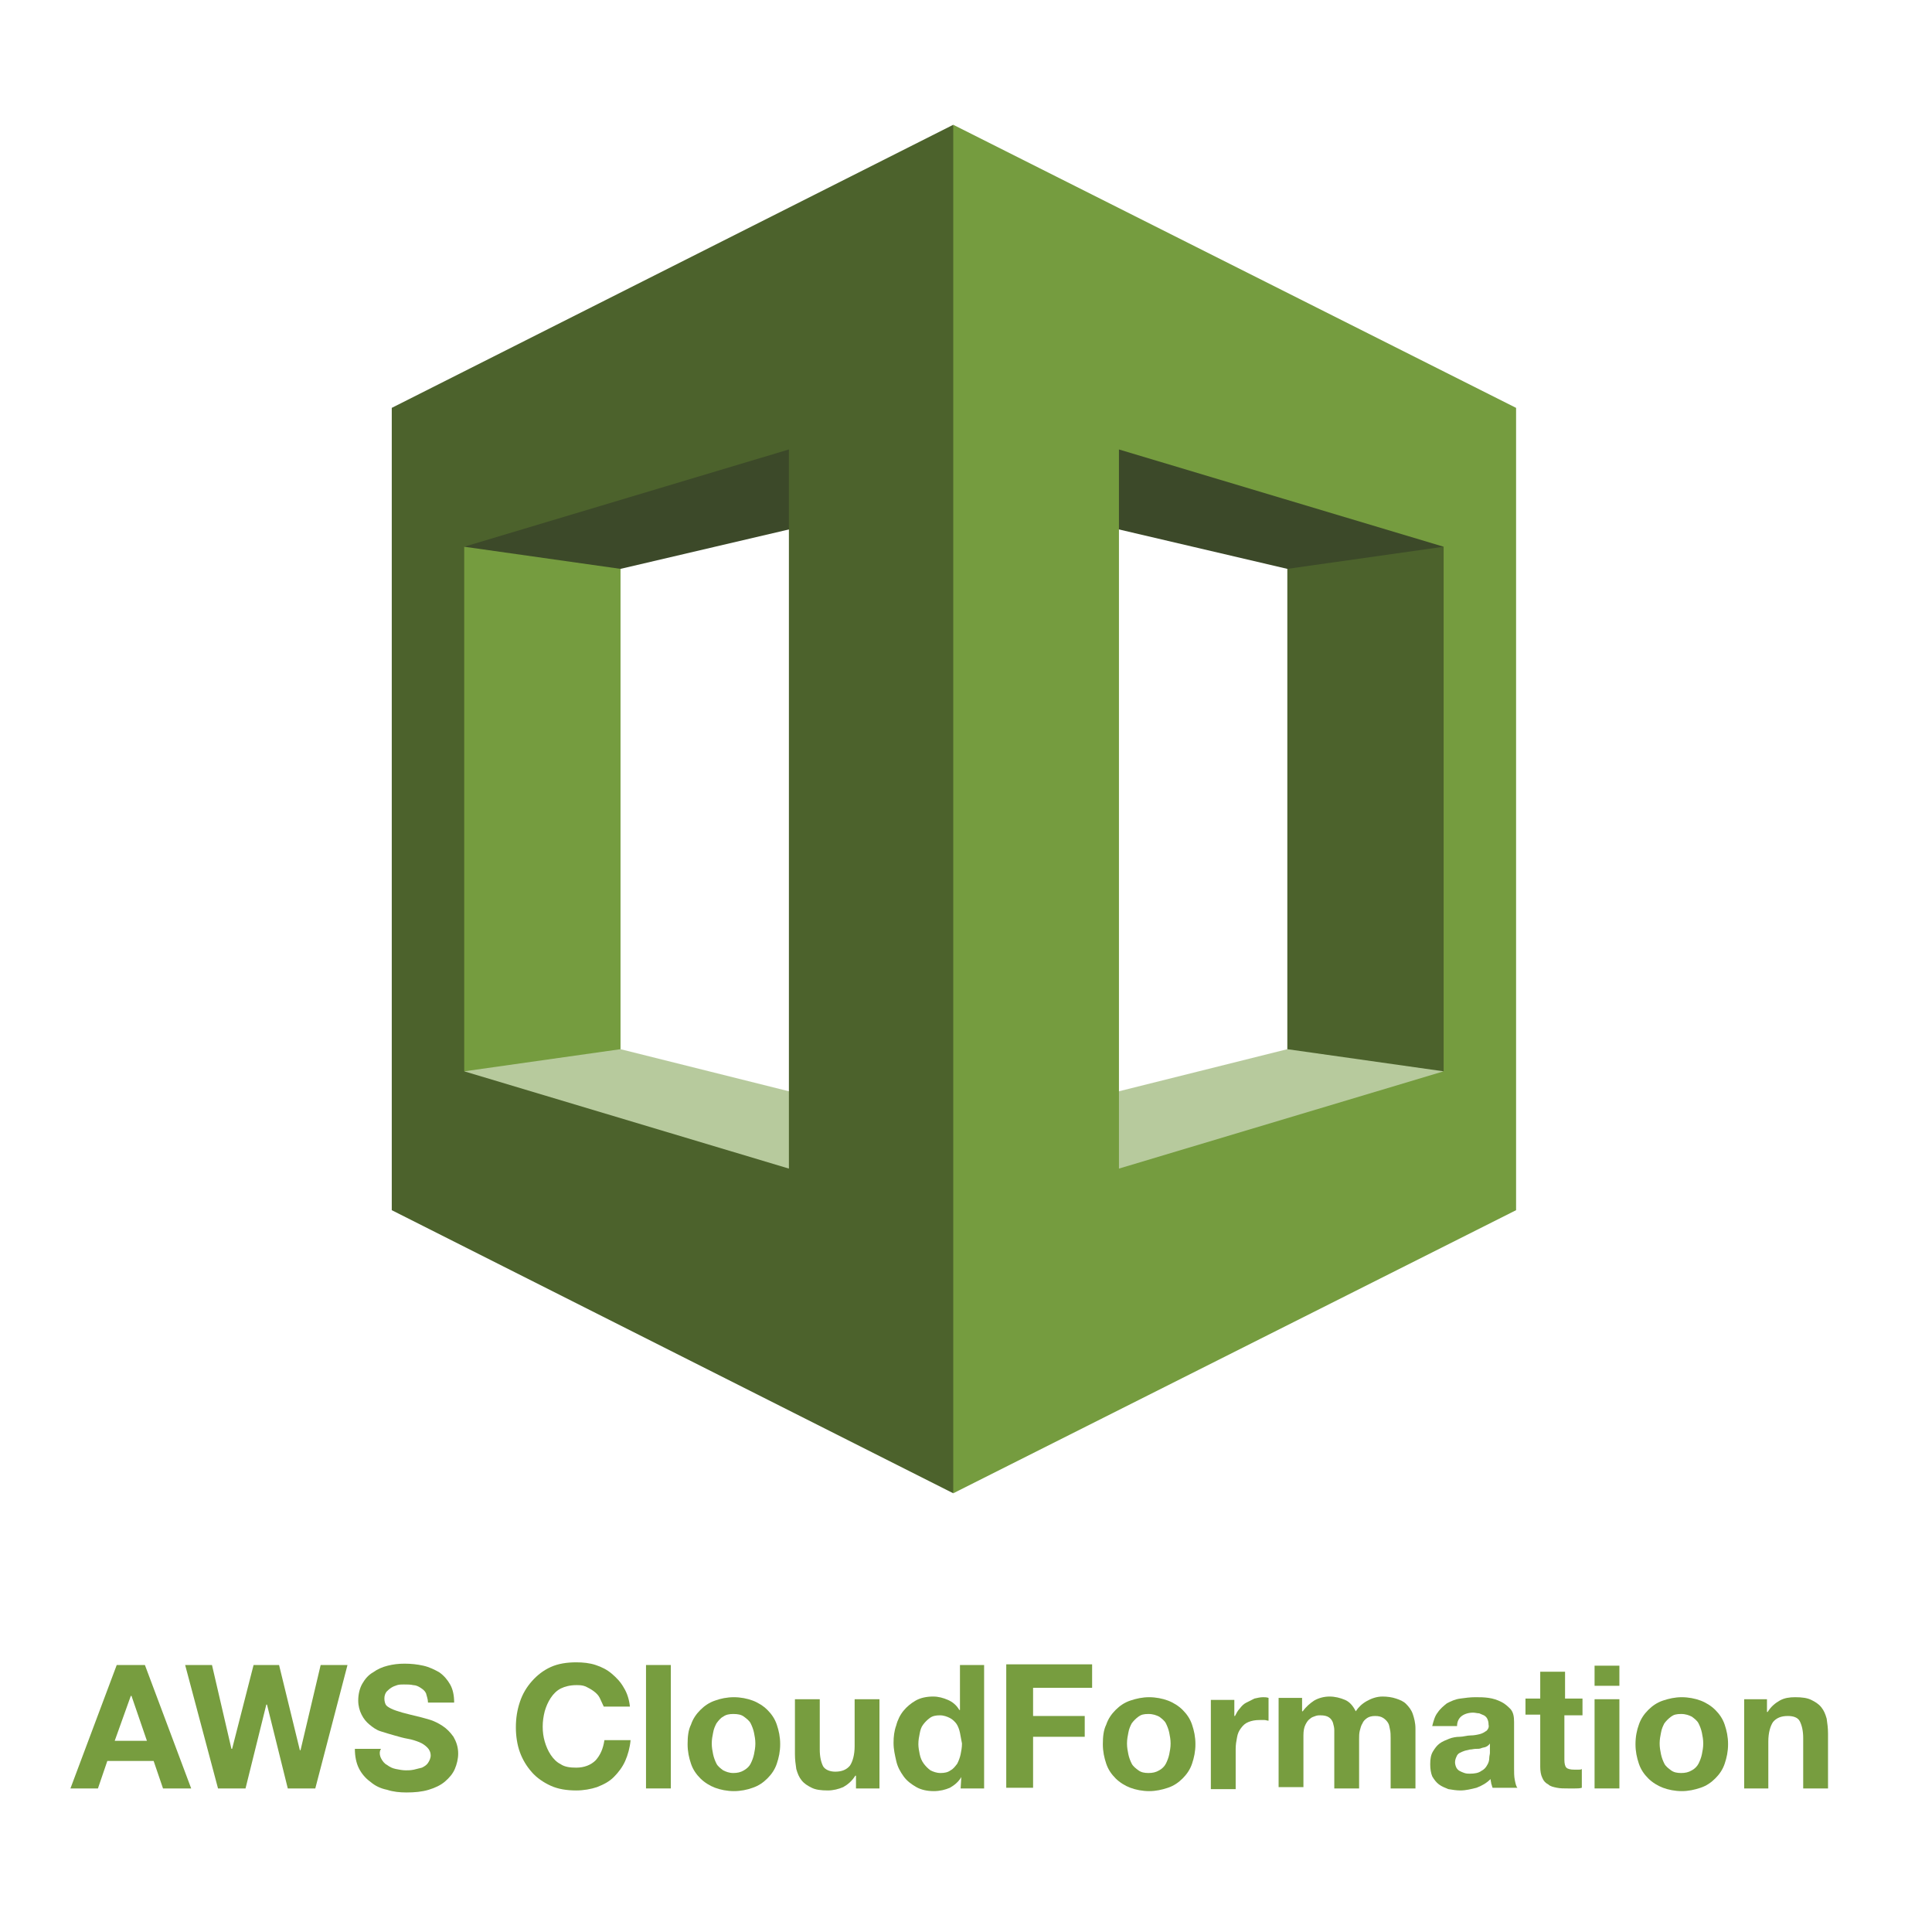
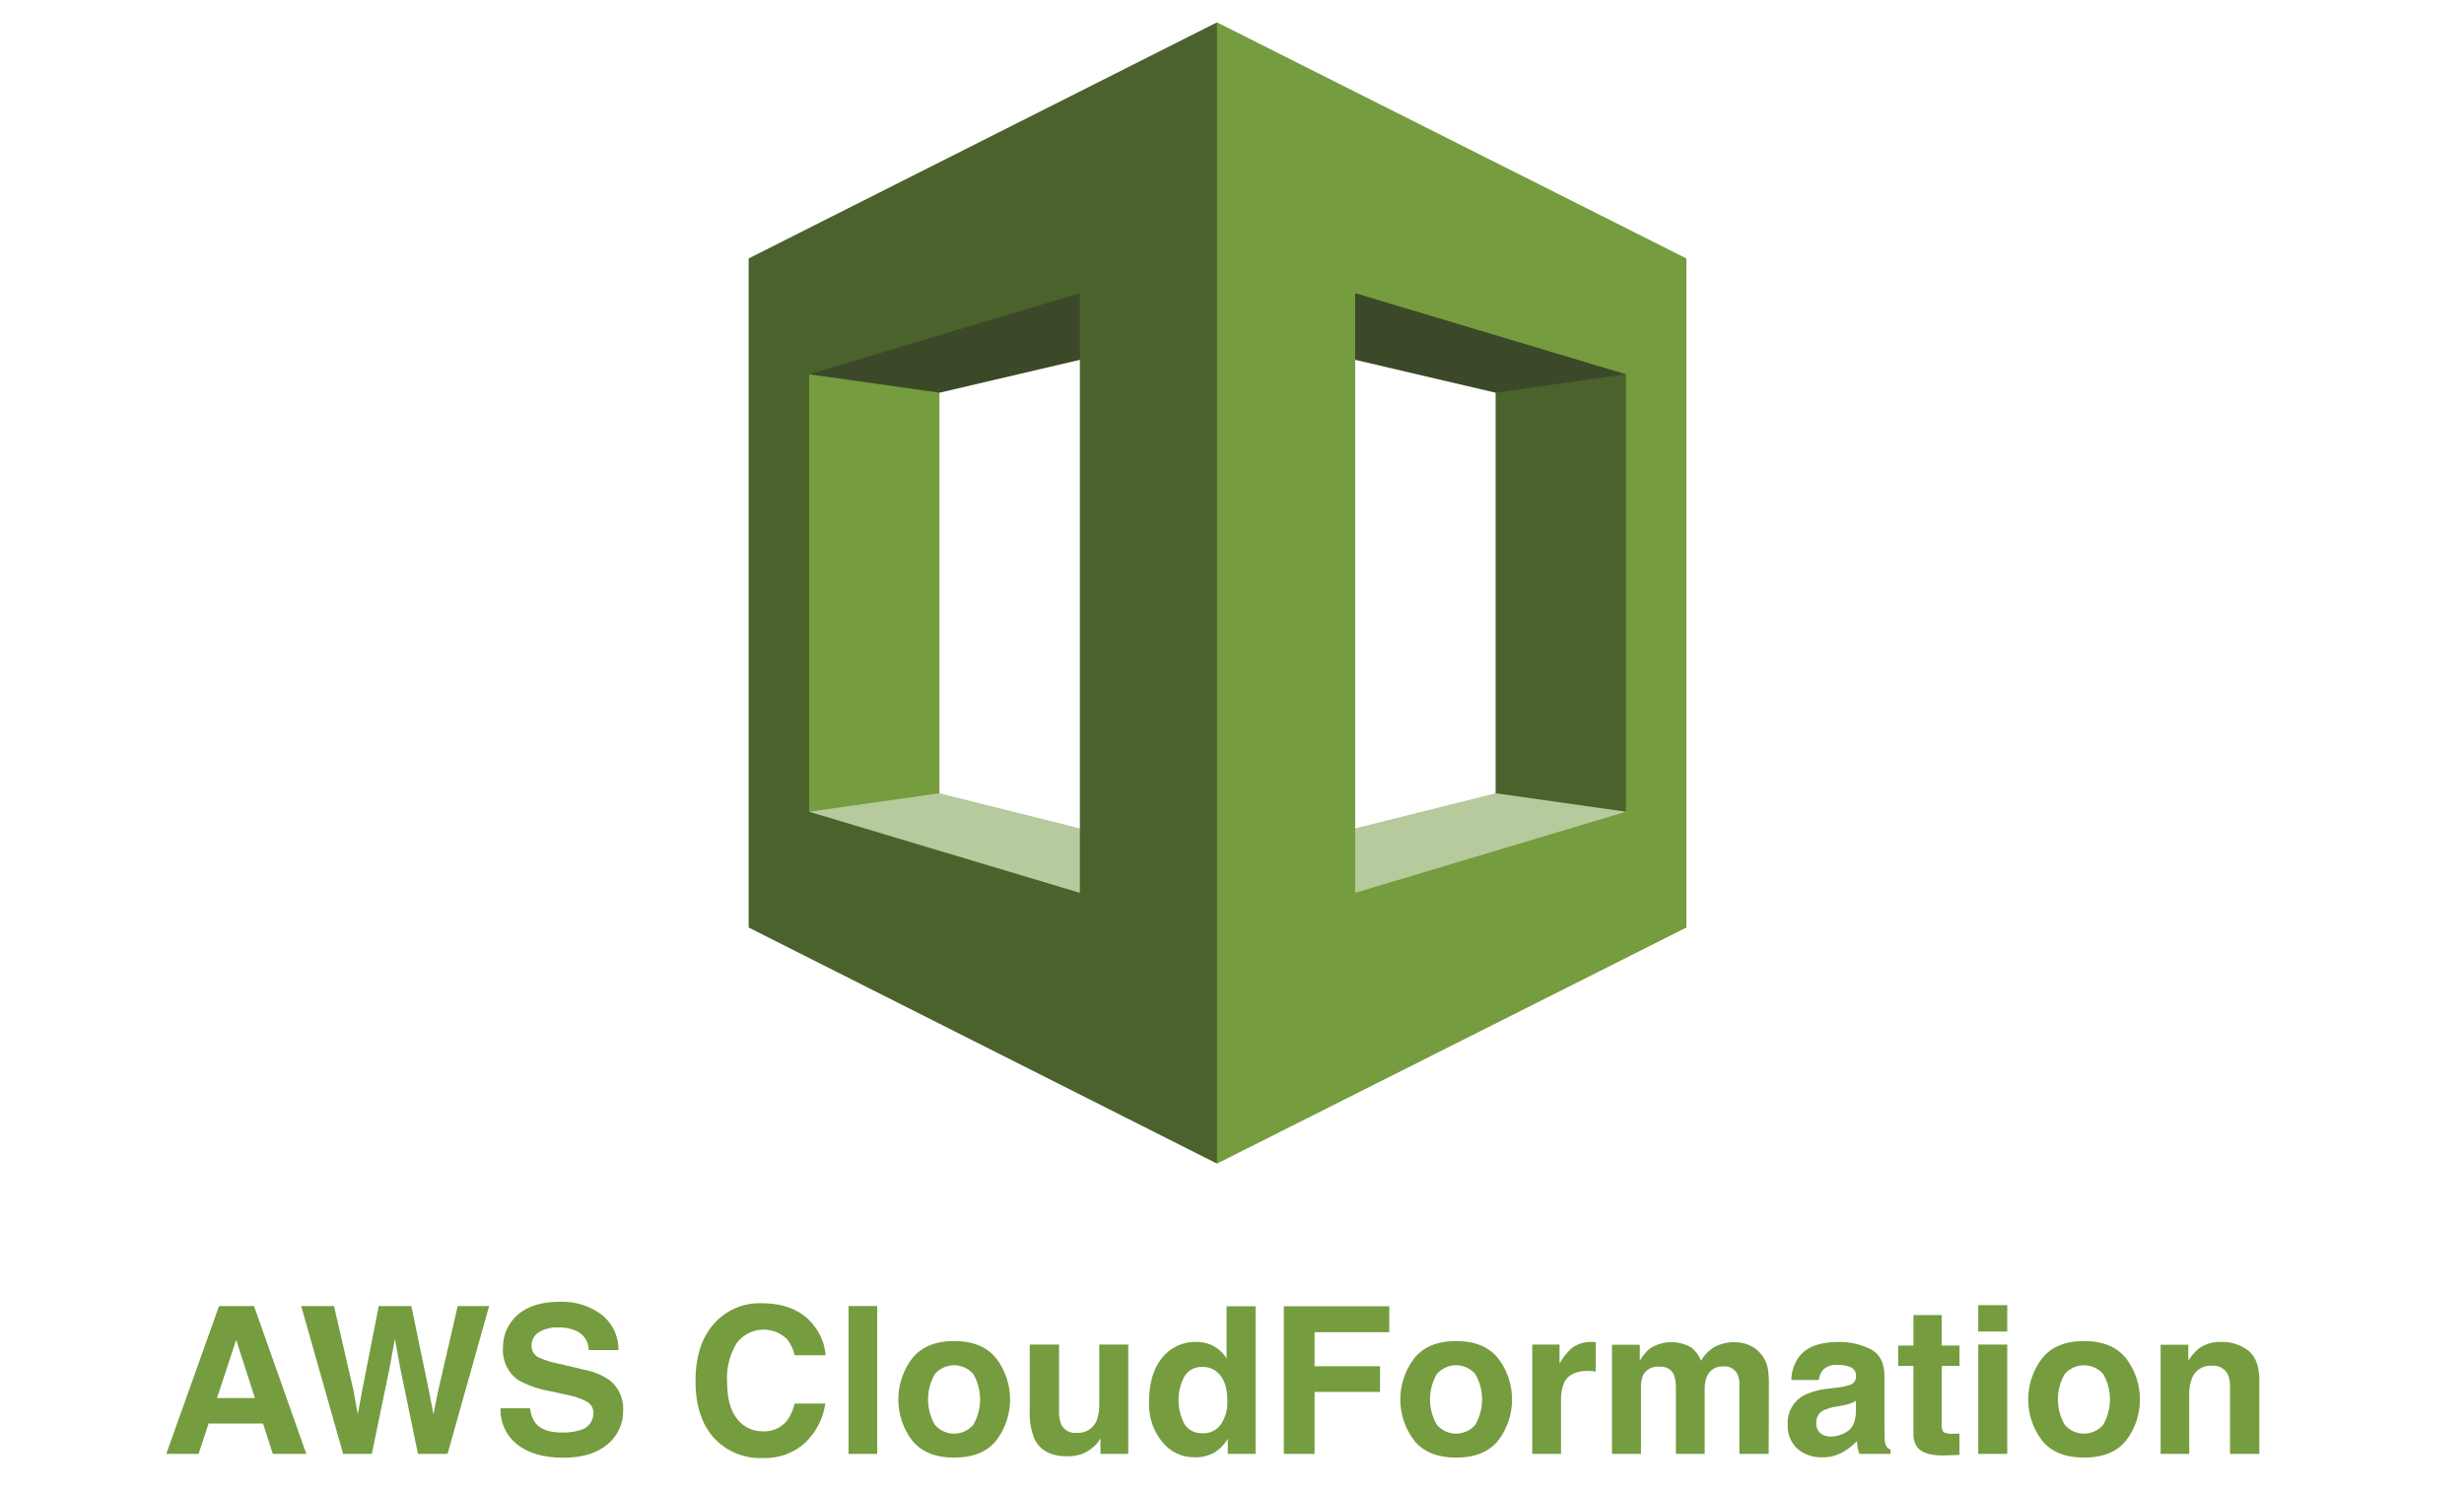
- <svg xmlns="http://www.w3.org/2000/svg" version="1.1" id="Layer_1" x="0px" y="0px" viewBox="0 0 288 288" style="enable-background:new 0 0 288 288;" xml:space="preserve">
-   <style type="text/css">
- 	.st0{fill:#779D3F;}
- 	.st1{fill:#759C3F;}
- 	.st2{fill:#B7CA9D;}
- 	.st3{fill:#4C622C;}
- 	.st4{fill:#3C4929;}
- </style>
-   <g>
-     <path class="st0" d="M21.6,248.2l6.9,18.4h-4.2l-1.4-4.1H16l-1.4,4.1h-4.1l6.9-18.4H21.6z M21.9,259.5l-2.3-6.7h-0.1l-2.4,6.7H21.9   z" />
-     <path class="st0" d="M42.9,266.6l-3.1-12.5h-0.1l-3.1,12.5h-4.1l-4.9-18.4h4l2.9,12.5h0.1l3.2-12.5h3.8l3.1,12.7h0.1l3-12.7h4   L47,266.6H42.9z" />
-     <path class="st0" d="M56.8,262.1c0.2,0.4,0.5,0.8,0.9,1c0.4,0.3,0.8,0.5,1.3,0.6c0.5,0.1,1,0.2,1.5,0.2c0.4,0,0.7,0,1.2-0.1   c0.4-0.1,0.8-0.2,1.2-0.3c0.4-0.2,0.7-0.4,0.9-0.7c0.2-0.3,0.4-0.7,0.4-1.1c0-0.5-0.2-0.9-0.5-1.2c-0.3-0.3-0.7-0.6-1.2-0.8   c-0.5-0.2-1.1-0.4-1.7-0.5s-1.3-0.3-2-0.5c-0.7-0.2-1.4-0.4-2-0.6c-0.7-0.2-1.2-0.6-1.7-1s-0.9-0.9-1.2-1.5   c-0.3-0.6-0.5-1.3-0.5-2.1c0-0.9,0.2-1.8,0.6-2.5s0.9-1.3,1.6-1.7c0.7-0.5,1.4-0.8,2.2-1c0.8-0.2,1.6-0.3,2.5-0.3   c1,0,1.9,0.1,2.8,0.3c0.9,0.2,1.7,0.6,2.4,1c0.7,0.5,1.2,1.1,1.6,1.8c0.4,0.7,0.6,1.6,0.6,2.7h-3.9c0-0.5-0.2-1-0.3-1.4   c-0.2-0.4-0.5-0.6-0.8-0.8c-0.3-0.2-0.7-0.4-1.1-0.4c-0.4-0.1-0.9-0.1-1.4-0.1c-0.3,0-0.7,0-1,0.1c-0.3,0.1-0.6,0.2-0.9,0.4   c-0.3,0.2-0.5,0.4-0.7,0.6c-0.2,0.3-0.3,0.6-0.3,1c0,0.4,0.1,0.7,0.2,0.9s0.4,0.4,0.8,0.6s1,0.4,1.7,0.6c0.7,0.2,1.6,0.4,2.8,0.7   c0.3,0.1,0.8,0.2,1.4,0.4s1.2,0.5,1.8,0.9c0.6,0.4,1.1,0.9,1.6,1.6c0.4,0.7,0.7,1.5,0.7,2.5c0,0.8-0.2,1.6-0.5,2.3   s-0.8,1.3-1.5,1.9c-0.6,0.5-1.4,0.9-2.4,1.2c-1,0.3-2.1,0.4-3.3,0.4c-1,0-2-0.1-2.9-0.4c-1-0.2-1.8-0.6-2.5-1.2   c-0.7-0.5-1.3-1.2-1.7-2c-0.4-0.8-0.6-1.8-0.6-2.9h3.9C56.5,261.1,56.6,261.7,56.8,262.1z" />
-     <path class="st0" d="M89.4,253.1c-0.2-0.4-0.5-0.7-0.9-1c-0.4-0.3-0.8-0.5-1.2-0.7c-0.5-0.2-0.9-0.2-1.4-0.2   c-0.9,0-1.7,0.2-2.3,0.5s-1.1,0.8-1.5,1.4c-0.4,0.6-0.7,1.3-0.9,2c-0.2,0.8-0.3,1.5-0.3,2.3c0,0.8,0.1,1.5,0.3,2.2   c0.2,0.7,0.5,1.4,0.9,2c0.4,0.6,0.9,1.1,1.5,1.4c0.6,0.4,1.4,0.5,2.3,0.5c1.2,0,2.2-0.4,2.9-1.1c0.7-0.8,1.1-1.7,1.3-3h3.9   c-0.1,1.1-0.4,2.2-0.8,3.1c-0.4,0.9-1,1.7-1.7,2.4c-0.7,0.7-1.5,1.1-2.5,1.5c-0.9,0.3-2,0.5-3.1,0.5c-1.4,0-2.7-0.2-3.8-0.7   s-2.1-1.2-2.8-2c-0.8-0.9-1.4-1.9-1.8-3s-0.6-2.4-0.6-3.7c0-1.4,0.2-2.6,0.6-3.8c0.4-1.2,1-2.2,1.8-3.1c0.8-0.9,1.7-1.6,2.8-2.1   c1.1-0.5,2.4-0.7,3.8-0.7c1,0,2,0.1,2.9,0.4c0.9,0.3,1.7,0.7,2.4,1.3c0.7,0.6,1.3,1.2,1.8,2.1c0.5,0.8,0.8,1.8,0.9,2.8h-3.9   C89.8,254,89.6,253.5,89.4,253.1z" />
-     <path class="st0" d="M100,248.2v18.4h-3.7v-18.4H100z" />
-     <path class="st0" d="M103,257.1c0.3-0.9,0.8-1.6,1.4-2.2c0.6-0.6,1.3-1.1,2.2-1.4c0.8-0.3,1.8-0.5,2.8-0.5s2,0.2,2.8,0.5   c0.8,0.3,1.6,0.8,2.2,1.4c0.6,0.6,1.1,1.3,1.4,2.2c0.3,0.9,0.5,1.8,0.5,2.9s-0.2,2-0.5,2.9c-0.3,0.9-0.8,1.6-1.4,2.2   s-1.3,1.1-2.2,1.4c-0.8,0.3-1.8,0.5-2.8,0.5s-2-0.2-2.8-0.5c-0.8-0.3-1.6-0.8-2.2-1.4s-1.1-1.3-1.4-2.2c-0.3-0.9-0.5-1.8-0.5-2.9   S102.6,257.9,103,257.1z M106.3,261.5c0.1,0.5,0.3,1,0.5,1.4c0.2,0.4,0.6,0.7,1,1c0.4,0.2,0.9,0.4,1.5,0.4c0.6,0,1.1-0.1,1.6-0.4   s0.8-0.6,1-1c0.2-0.4,0.4-0.9,0.5-1.4c0.1-0.5,0.2-1,0.2-1.6s-0.1-1.1-0.2-1.6c-0.1-0.5-0.3-1-0.5-1.4c-0.2-0.4-0.6-0.7-1-1   s-0.9-0.4-1.6-0.4c-0.6,0-1.1,0.1-1.5,0.4c-0.4,0.2-0.7,0.6-1,1c-0.2,0.4-0.4,0.8-0.5,1.4c-0.1,0.5-0.2,1-0.2,1.6   S106.2,261,106.3,261.5z" />
-     <path class="st0" d="M127.6,266.6v-1.9h-0.1c-0.5,0.8-1.1,1.3-1.8,1.7c-0.7,0.3-1.5,0.5-2.3,0.5c-1,0-1.8-0.1-2.4-0.4   c-0.6-0.3-1.1-0.6-1.5-1.1c-0.4-0.5-0.6-1-0.8-1.7c-0.1-0.7-0.2-1.4-0.2-2.2v-8.2h3.7v7.5c0,1.1,0.2,1.9,0.5,2.5   c0.3,0.5,1,0.8,1.8,0.8c1,0,1.7-0.3,2.2-0.9c0.4-0.6,0.7-1.6,0.7-2.9v-7h3.7v13.3H127.6z" />
-     <path class="st0" d="M143.3,264.9c-0.4,0.7-1,1.2-1.7,1.6c-0.7,0.3-1.5,0.5-2.4,0.5c-1,0-1.9-0.2-2.6-0.6s-1.4-0.9-1.9-1.6   c-0.5-0.7-0.9-1.4-1.1-2.3c-0.2-0.9-0.4-1.7-0.4-2.7c0-0.9,0.1-1.8,0.4-2.6c0.2-0.8,0.6-1.6,1.1-2.2c0.5-0.6,1.1-1.1,1.8-1.5   c0.7-0.4,1.6-0.6,2.6-0.6c0.8,0,1.5,0.2,2.2,0.5s1.3,0.8,1.7,1.5h0.1v-6.7h3.6v18.4h-3.5L143.3,264.9L143.3,264.9z M143.1,258.3   c-0.1-0.5-0.3-1-0.5-1.3s-0.6-0.7-1-0.9s-0.9-0.4-1.5-0.4c-0.6,0-1.1,0.1-1.5,0.4s-0.7,0.6-1,1s-0.4,0.8-0.5,1.3   c-0.1,0.5-0.2,1-0.2,1.6c0,0.5,0.1,1,0.2,1.5c0.1,0.5,0.3,1,0.6,1.4c0.3,0.4,0.6,0.7,1,1c0.4,0.2,0.9,0.4,1.5,0.4   c0.6,0,1.1-0.1,1.5-0.4c0.4-0.2,0.7-0.6,1-1c0.2-0.4,0.4-0.9,0.5-1.4c0.1-0.5,0.2-1,0.2-1.6C143.3,259.4,143.2,258.8,143.1,258.3z" />
-     <path class="st0" d="M162.8,248.2v3.4H154v4.2h7.7v3.1H154v7.6h-4v-18.4H162.8z" />
-     <path class="st0" d="M164.9,257.1c0.3-0.9,0.8-1.6,1.4-2.2c0.6-0.6,1.3-1.1,2.2-1.4s1.8-0.5,2.8-0.5c1,0,2,0.2,2.8,0.5   s1.6,0.8,2.2,1.4c0.6,0.6,1.1,1.3,1.4,2.2c0.3,0.9,0.5,1.8,0.5,2.9s-0.2,2-0.5,2.9c-0.3,0.9-0.8,1.6-1.4,2.2   c-0.6,0.6-1.3,1.1-2.2,1.4s-1.8,0.5-2.8,0.5c-1,0-2-0.2-2.8-0.5s-1.6-0.8-2.2-1.4c-0.6-0.6-1.1-1.3-1.4-2.2   c-0.3-0.9-0.5-1.8-0.5-2.9S164.5,257.9,164.9,257.1z M168.2,261.5c0.1,0.5,0.3,1,0.5,1.4c0.2,0.4,0.6,0.7,1,1s0.9,0.4,1.5,0.4   s1.1-0.1,1.6-0.4c0.4-0.2,0.8-0.6,1-1c0.2-0.4,0.4-0.9,0.5-1.4c0.1-0.5,0.2-1,0.2-1.6s-0.1-1.1-0.2-1.6c-0.1-0.5-0.3-1-0.5-1.4   c-0.2-0.4-0.6-0.7-1-1c-0.4-0.2-0.9-0.4-1.6-0.4s-1.1,0.1-1.5,0.4s-0.7,0.6-1,1c-0.2,0.4-0.4,0.8-0.5,1.4c-0.1,0.5-0.2,1-0.2,1.6   S168.1,261,168.2,261.5z" />
-     <path class="st0" d="M184,253.3v2.5h0.1c0.2-0.4,0.4-0.8,0.7-1.1c0.3-0.4,0.6-0.7,1-0.9c0.4-0.2,0.8-0.4,1.2-0.6   c0.4-0.1,0.9-0.2,1.3-0.2c0.2,0,0.5,0,0.8,0.1v3.4c-0.2,0-0.4-0.1-0.6-0.1c-0.2,0-0.5,0-0.7,0c-0.7,0-1.2,0.1-1.7,0.3   s-0.8,0.5-1.1,0.9c-0.3,0.4-0.5,0.8-0.6,1.4c-0.1,0.5-0.2,1.1-0.2,1.7v6h-3.7v-13.3H184z" />
-     <path class="st0" d="M194.1,253.3v1.8h0.1c0.5-0.7,1.1-1.2,1.7-1.6c0.7-0.4,1.5-0.6,2.3-0.6c0.8,0,1.6,0.2,2.3,0.5   c0.7,0.3,1.2,0.9,1.6,1.7c0.4-0.6,0.9-1.1,1.6-1.5c0.7-0.4,1.5-0.7,2.4-0.7c0.7,0,1.4,0.1,2,0.3c0.6,0.2,1.1,0.4,1.5,0.8   c0.4,0.4,0.8,0.9,1,1.5s0.4,1.3,0.4,2.2v8.9h-3.7v-7.5c0-0.4,0-0.9-0.1-1.3s-0.1-0.7-0.3-1c-0.2-0.3-0.4-0.5-0.7-0.7   c-0.3-0.2-0.7-0.3-1.2-0.3c-0.5,0-0.9,0.1-1.2,0.3c-0.3,0.2-0.6,0.5-0.7,0.8c-0.2,0.3-0.3,0.7-0.4,1.1c-0.1,0.4-0.1,0.8-0.1,1.2   v7.4h-3.7v-7.5c0-0.4,0-0.8,0-1.2c0-0.4-0.1-0.7-0.2-1.1c-0.1-0.3-0.3-0.6-0.6-0.8c-0.3-0.2-0.7-0.3-1.3-0.3c-0.2,0-0.4,0-0.7,0.1   s-0.6,0.2-0.8,0.4c-0.3,0.2-0.5,0.5-0.7,0.9c-0.2,0.4-0.3,0.9-0.3,1.6v7.7h-3.7v-13.3H194.1z" />
-     <path class="st0" d="M214.3,255.3c0.4-0.6,0.9-1,1.4-1.4c0.6-0.3,1.2-0.6,2-0.7c0.7-0.1,1.5-0.2,2.2-0.2c0.7,0,1.3,0,2,0.1   c0.7,0.1,1.3,0.3,1.9,0.6c0.6,0.3,1,0.7,1.4,1.1c0.4,0.5,0.5,1.1,0.5,1.9v6.9c0,0.6,0,1.2,0.1,1.7c0.1,0.5,0.2,1,0.4,1.2h-3.7   c-0.1-0.2-0.1-0.4-0.2-0.6c0-0.2-0.1-0.4-0.1-0.7c-0.6,0.6-1.3,1-2.1,1.3c-0.8,0.2-1.6,0.4-2.4,0.4c-0.6,0-1.2-0.1-1.8-0.2   c-0.5-0.2-1-0.4-1.4-0.7c-0.4-0.3-0.7-0.7-1-1.2c-0.2-0.5-0.3-1.1-0.3-1.8c0-0.8,0.1-1.4,0.4-1.9c0.3-0.5,0.6-0.9,1-1.2   c0.4-0.3,0.9-0.5,1.4-0.7s1.1-0.3,1.6-0.3s1.1-0.2,1.6-0.2s1-0.1,1.4-0.2c0.4-0.1,0.7-0.3,1-0.5c0.2-0.2,0.4-0.5,0.3-0.9   c0-0.4-0.1-0.7-0.2-0.9c-0.1-0.2-0.3-0.4-0.5-0.5c-0.2-0.1-0.5-0.2-0.7-0.3c-0.3,0-0.6-0.1-0.9-0.1c-0.7,0-1.3,0.2-1.7,0.5   s-0.7,0.8-0.7,1.5h-3.7C213.7,256.5,213.9,255.8,214.3,255.3z M221.5,260.4c-0.2,0.1-0.5,0.1-0.7,0.2s-0.5,0.1-0.8,0.1   c-0.3,0-0.6,0.1-0.9,0.1c-0.3,0.1-0.5,0.1-0.8,0.2c-0.3,0.1-0.5,0.2-0.7,0.3c-0.2,0.1-0.4,0.3-0.5,0.6c-0.1,0.2-0.2,0.5-0.2,0.8   c0,0.3,0.1,0.6,0.2,0.8c0.1,0.2,0.3,0.4,0.5,0.5c0.2,0.1,0.4,0.2,0.7,0.3c0.3,0.1,0.6,0.1,0.8,0.1c0.7,0,1.3-0.1,1.7-0.4   c0.4-0.2,0.7-0.5,0.9-0.9c0.2-0.3,0.3-0.7,0.3-1s0.1-0.6,0.1-0.8v-1.4C221.9,260.2,221.7,260.3,221.5,260.4z" />
-     <path class="st0" d="M235.9,253.3v2.4h-2.7v6.6c0,0.6,0.1,1,0.3,1.2c0.2,0.2,0.6,0.3,1.2,0.3c0.2,0,0.4,0,0.6,0   c0.2,0,0.4,0,0.5-0.1v2.8c-0.3,0.1-0.7,0.1-1,0.1c-0.4,0-0.7,0-1.1,0c-0.6,0-1.1,0-1.6-0.1c-0.5-0.1-1-0.2-1.3-0.5   c-0.4-0.2-0.7-0.5-0.9-1c-0.2-0.4-0.3-1-0.3-1.6v-7.8h-2.2v-2.4h2.2v-4h3.7v4H235.9z" />
-     <path class="st0" d="M237.7,251.3v-3h3.7v3H237.7z M241.4,253.3v13.3h-3.7v-13.3H241.4z" />
-     <path class="st0" d="M244.3,257.1c0.3-0.9,0.8-1.6,1.4-2.2c0.6-0.6,1.3-1.1,2.2-1.4s1.8-0.5,2.8-0.5c1,0,2,0.2,2.8,0.5   s1.6,0.8,2.2,1.4c0.6,0.6,1.1,1.3,1.4,2.2c0.3,0.9,0.5,1.8,0.5,2.9s-0.2,2-0.5,2.9c-0.3,0.9-0.8,1.6-1.4,2.2   c-0.6,0.6-1.3,1.1-2.2,1.4s-1.8,0.5-2.8,0.5c-1,0-2-0.2-2.8-0.5s-1.6-0.8-2.2-1.4c-0.6-0.6-1.1-1.3-1.4-2.2   c-0.3-0.9-0.5-1.8-0.5-2.9S244,257.9,244.3,257.1z M247.6,261.5c0.1,0.5,0.3,1,0.5,1.4c0.2,0.4,0.6,0.7,1,1s0.9,0.4,1.5,0.4   s1.1-0.1,1.6-0.4c0.4-0.2,0.8-0.6,1-1c0.2-0.4,0.4-0.9,0.5-1.4c0.1-0.5,0.2-1,0.2-1.6s-0.1-1.1-0.2-1.6c-0.1-0.5-0.3-1-0.5-1.4   c-0.2-0.4-0.6-0.7-1-1c-0.4-0.2-0.9-0.4-1.6-0.4s-1.1,0.1-1.5,0.4s-0.7,0.6-1,1c-0.2,0.4-0.4,0.8-0.5,1.4c-0.1,0.5-0.2,1-0.2,1.6   S247.5,261,247.6,261.5z" />
-     <path class="st0" d="M263.4,253.3v1.9h0.1c0.5-0.8,1.1-1.3,1.8-1.7c0.7-0.4,1.5-0.5,2.3-0.5c1,0,1.8,0.1,2.4,0.4s1.1,0.6,1.5,1.1   c0.4,0.5,0.6,1,0.8,1.7c0.1,0.7,0.2,1.4,0.2,2.2v8.2h-3.7v-7.5c0-1.1-0.2-1.9-0.5-2.5s-1-0.8-1.8-0.8c-1,0-1.7,0.3-2.2,0.9   c-0.4,0.6-0.7,1.6-0.7,2.9v7H260v-13.3H263.4z" />
-   </g>
-   <g>
-     <polygon class="st1" points="92.5,177.6 64.1,170.6 64.1,72.5 92.5,67 92.5,177.6  " />
-     <polygon class="st2" points="69.2,159.7 142.9,214.3 142.9,169 92.5,156.4 69.2,159.7  " />
-     <polygon class="st3" points="191.9,169 219.8,170.6 220.6,78.1 191.9,69 191.9,169  " />
-     <polygon class="st4" points="142.9,73 92.5,84.8 69.2,81.5 142.9,28.3 142.9,73  " />
-     <polygon class="st2" points="215.2,159.7 141.5,211 141.5,169 191.9,156.4 215.2,159.7  " />
-     <polygon class="st4" points="141.5,73 191.9,84.8 215.2,81.5 142.2,26.1 141.5,73  " />
-     <path class="st3" d="M117.6,174.2l-48.4-14.5V81.5L117.6,67V174.2L117.6,174.2z M142.1,18.6L58.4,60.8l0,119.6l83.7,42.2L163.4,122   L142.1,18.6L142.1,18.6z" />
-     <path class="st1" d="M166.8,67l48.4,14.5v78.2l-48.4,14.5V67L166.8,67z M142.1,222.6l83.9-42.2l0-119.6l-83.9-42.2V222.6   L142.1,222.6z" />
-   </g>
+ <svg xmlns="http://www.w3.org/2000/svg" id="Layer_1" data-name="Layer 1" viewBox="0 0 433.333 262.08">
+   <defs>
+     <style>.cls-1{fill:#759c3f;}.cls-2{fill:#b7ca9d;}.cls-3{fill:#4c622c;}.cls-4{fill:#3c4929;}</style>
+   </defs>
+   <polygon class="cls-1" points="165.218 160.387 137.272 153.499 137.272 56.97 165.218 51.558 165.218 160.387" />
+   <polygon class="cls-2" points="142.291 142.774 214.811 196.5 214.811 151.925 165.218 139.527 142.291 142.774" />
+   <polygon class="cls-3" points="263.026 151.925 290.479 153.499 291.266 62.481 263.026 53.526 263.026 151.925" />
+   <polygon class="cls-4" points="214.811 57.462 165.218 69.073 142.291 65.826 214.811 13.478 214.811 57.462" />
+   <polygon class="cls-2" points="285.953 142.774 213.433 193.252 213.433 151.925 263.026 139.527 285.953 142.774" />
+   <polygon class="cls-4" points="213.433 57.462 263.026 69.073 285.953 65.826 214.122 11.313 213.433 57.462" />
+   <path class="cls-3" d="M189.915,157.042l-47.625-14.268V65.826l47.625-14.268ZM214.023,3.933l-82.36,41.524V163.142L214.023,204.667l20.959-98.989Z" />
+   <path class="cls-1" d="M238.327,51.558l47.625,14.268v76.948l-47.625,14.268V51.558ZM214.023,204.667l82.556-41.524V45.458L214.023,3.933Z" />
+   <path class="cls-1" d="M38.522,229.722h6.148l9.2,26.005H47.978l-1.716-5.346H36.686l-1.763,5.346H29.239Zm-.358,16.178h6.66L41.539,235.667Z" />
+   <path class="cls-1" d="M58.74,229.722l3.433,14.892.748,4.145.75-4.06,2.937-14.977h5.734l3.09,14.89.791,4.146.803-3.985,3.467-15.051h5.532L78.71,255.727H73.507l-3.141-15.208-.917-5.027-.917,5.027-3.141,15.208H60.345l-7.374-26.005Z" />
+   <path class="cls-1" d="M93.222,247.699a5.268,5.268,0,0,0,.991,2.664q1.351,1.605,4.629,1.605a9.959,9.959,0,0,0,3.188-.424,3.025,3.025,0,0,0,2.324-3.017,2.222,2.222,0,0,0-1.138-1.993,12.355,12.355,0,0,0-3.61-1.218l-2.815-.617a17.545,17.545,0,0,1-5.703-1.993A6.341,6.341,0,0,1,88.458,237.079a7.474,7.474,0,0,1,2.572-5.805q2.572-2.312,7.555-2.312a11.581,11.581,0,0,1,7.099,2.18,7.745,7.745,0,0,1,3.081,6.324H103.542a3.72,3.72,0,0,0-2.098-3.334,7.182,7.182,0,0,0-3.237-.653,6.164,6.164,0,0,0-3.437.847,2.679,2.679,0,0,0-1.284,2.364,2.23,2.23,0,0,0,1.266,2.082,15.768,15.768,0,0,0,3.455,1.076l4.563,1.076a11.607,11.607,0,0,1,4.498,1.888,6.362,6.362,0,0,1,2.325,5.311,7.462,7.462,0,0,1-2.755,5.919q-2.755,2.355-7.784,2.354-5.136,0-8.078-2.319a7.677,7.677,0,0,1-2.942-6.378Z" />
+   <path class="cls-1" d="M125.927,232.438a10.705,10.705,0,0,1,7.994-3.211q6.493,0,9.495,4.305a9.388,9.388,0,0,1,1.78,4.852h-5.434a7.402,7.402,0,0,0-1.331-2.822,5.9,5.9,0,0,0-8.884.697,11.677,11.677,0,0,0-1.676,6.766q0,4.375,1.769,6.554a5.542,5.542,0,0,0,4.496,2.179,5.092,5.092,0,0,0,4.263-1.87,8.209,8.209,0,0,0,1.346-3.017h5.398a11.716,11.716,0,0,1-3.569,6.916,10.391,10.391,0,0,1-7.356,2.664,11.039,11.039,0,0,1-8.727-3.6q-3.176-3.615-3.176-9.915Q122.313,236.127,125.927,232.438Z" />
+   <path class="cls-1" d="M154.264,255.727h-5.028V229.722h5.028Z" />
+   <path class="cls-1" d="M175.205,253.374q-2.435,3.006-7.392,3.005-4.958,0-7.392-3.005a11.931,11.931,0,0,1,0-14.445q2.435-3.05,7.392-3.05,4.957,0,7.392,3.05a11.931,11.931,0,0,1,0,14.445Zm-4.022-2.779a8.975,8.975,0,0,0,0-8.904,4.468,4.468,0,0,0-6.784,0,8.921,8.921,0,0,0,0,8.904,4.452,4.452,0,0,0,6.784,0Z" />
+   <path class="cls-1" d="M186.25,236.496v11.592a6.087,6.087,0,0,0,.386,2.47,2.67,2.67,0,0,0,2.686,1.464,3.507,3.507,0,0,0,3.511-2.082,7.556,7.556,0,0,0,.492-2.981V236.496h5.099v19.23h-4.888v-2.717c-.046.059-.164.235-.352.529a3.545,3.545,0,0,1-.668.776,6.998,6.998,0,0,1-2.278,1.446,7.748,7.748,0,0,1-2.578.389q-4.258,0-5.735-3.07a11.764,11.764,0,0,1-.827-4.992v-11.592Z" />
+   <path class="cls-1" d="M213.507,236.806a6.102,6.102,0,0,1,2.205,2.125v-9.174h5.099v25.97h-4.887V253.062a7.091,7.091,0,0,1-2.452,2.487,6.887,6.887,0,0,1-3.423.776,7.143,7.143,0,0,1-5.672-2.726,10.465,10.465,0,0,1-2.303-6.995q0-4.922,2.268-7.745a7.374,7.374,0,0,1,6.06-2.822A6.206,6.206,0,0,1,213.507,236.806Zm1.234,13.699a7.014,7.014,0,0,0,1.111-4.111q0-3.527-1.781-5.046a3.837,3.837,0,0,0-2.541-.917,3.533,3.533,0,0,0-3.237,1.667,8.989,8.989,0,0,0,.018,8.398,3.552,3.552,0,0,0,3.185,1.596A3.711,3.711,0,0,0,214.741,250.505Z" />
+   <path class="cls-1" d="M225.785,229.757h18.542v4.569H231.184v5.981H242.704v4.516H231.184v10.903h-5.398Z" />
+   <path class="cls-1" d="M263.486,253.374q-2.435,3.006-7.392,3.005-4.958,0-7.393-3.005a11.931,11.931,0,0,1,0-14.445q2.435-3.05,7.393-3.05,4.957,0,7.392,3.05a11.931,11.931,0,0,1,0,14.445Zm-4.022-2.779a8.972,8.972,0,0,0,0-8.904,4.468,4.468,0,0,0-6.783,0,8.921,8.921,0,0,0,0,8.904,4.451,4.451,0,0,0,6.783,0Z" />
+   <path class="cls-1" d="M280.202,236.047c.065.006.209.015.433.026v5.151q-.476-.053-.847-.07t-.6-.018q-3.035,0-4.075,1.976a7.678,7.678,0,0,0-.583,3.423v9.191h-5.062V236.496h4.798v3.353a10.638,10.638,0,0,1,2.029-2.629,5.522,5.522,0,0,1,3.67-1.182Q280.105,236.038,280.202,236.047Z" />
+   <path class="cls-1" d="M307.575,236.567a5.583,5.583,0,0,1,2.24,1.729,5.522,5.522,0,0,1,1.094,2.47,17.012,17.012,0,0,1,.177,2.841l-.035,12.12h-5.151V243.482a4.016,4.016,0,0,0-.354-1.799,2.506,2.506,0,0,0-2.47-1.341,2.889,2.889,0,0,0-2.875,1.729,5.415,5.415,0,0,0-.406,2.205v11.45h-5.063v-11.45a6.429,6.429,0,0,0-.353-2.487,2.464,2.464,0,0,0-2.487-1.394,2.969,2.969,0,0,0-2.894,1.394,5.37,5.37,0,0,0-.406,2.364v11.573h-5.099V236.532h4.888v2.805a8.089,8.089,0,0,1,1.764-2.135,6.984,6.984,0,0,1,7.357-.159,5.665,5.665,0,0,1,1.658,2.312,6.389,6.389,0,0,1,2.452-2.487,7.48,7.48,0,0,1,3.458-.794A6.697,6.697,0,0,1,307.575,236.567Z" />
+   <path class="cls-1" d="M323.324,244.029a7.965,7.965,0,0,0,2.008-.44,1.512,1.512,0,0,0,1.085-1.429,1.691,1.691,0,0,0-.832-1.633,5.26,5.26,0,0,0-2.441-.449,3.203,3.203,0,0,0-2.557.882,3.634,3.634,0,0,0-.716,1.765h-4.852a7.358,7.358,0,0,1,1.418-4.146q2.001-2.54,6.875-2.54a12.256,12.256,0,0,1,5.634,1.252q2.464,1.254,2.463,4.729v8.821q0,.917.035,2.223a2.8,2.8,0,0,0,.3,1.341,1.802,1.802,0,0,0,.741.582v.741H327.017a5.552,5.552,0,0,1-.317-1.094q-.089-.511-.142-1.164a10.421,10.421,0,0,1-2.413,1.923,7.299,7.299,0,0,1-3.691.935,6.372,6.372,0,0,1-4.339-1.49,5.302,5.302,0,0,1-1.712-4.226,5.474,5.474,0,0,1,2.755-5.134,12.302,12.302,0,0,1,4.443-1.235Zm3.074,2.347a5.491,5.491,0,0,1-.975.485,8.249,8.249,0,0,1-1.35.344l-1.145.212a7.53,7.53,0,0,0-2.312.688,2.295,2.295,0,0,0-1.188,2.135,2.23,2.23,0,0,0,.726,1.861,2.758,2.758,0,0,0,1.764.573,5.259,5.259,0,0,0,3.037-.953q1.389-.952,1.441-3.476Z" />
+   <path class="cls-1" d="M333.826,240.254v-3.581h2.682v-5.363h4.976v5.363h3.122v3.581H341.483V250.416a2.289,2.289,0,0,0,.3,1.474,3.31,3.31,0,0,0,1.835.291c.152,0,.314-.003.485-.009.17-.006.338-.015.502-.026v3.758l-2.381.088q-3.564.123-4.869-1.235a3.672,3.672,0,0,1-.848-2.664V240.254Z" />
+   <path class="cls-1" d="M353.004,234.203h-5.099v-4.64h5.099Zm-5.099,2.293h5.099v19.23h-5.099Z" />
+   <path class="cls-1" d="M373.909,253.374q-2.435,3.006-7.392,3.005-4.958,0-7.393-3.005a11.931,11.931,0,0,1,0-14.445q2.435-3.05,7.393-3.05,4.957,0,7.392,3.05a11.931,11.931,0,0,1,0,14.445Zm-4.022-2.779a8.972,8.972,0,0,0,0-8.904,4.468,4.468,0,0,0-6.783,0,8.921,8.921,0,0,0,0,8.904,4.451,4.451,0,0,0,6.783,0Z" />
+   <path class="cls-1" d="M395.45,237.6q1.888,1.56,1.888,5.178v12.949h-5.151V244.029a5.371,5.371,0,0,0-.402-2.328,2.83,2.83,0,0,0-2.802-1.482,3.473,3.473,0,0,0-3.485,2.17,7.501,7.501,0,0,0-.49,2.929v10.409h-5.028V236.532h4.869v2.805a8.507,8.507,0,0,1,1.827-2.135,6.328,6.328,0,0,1,3.918-1.164A7.373,7.373,0,0,1,395.45,237.6Z" />
</svg>
